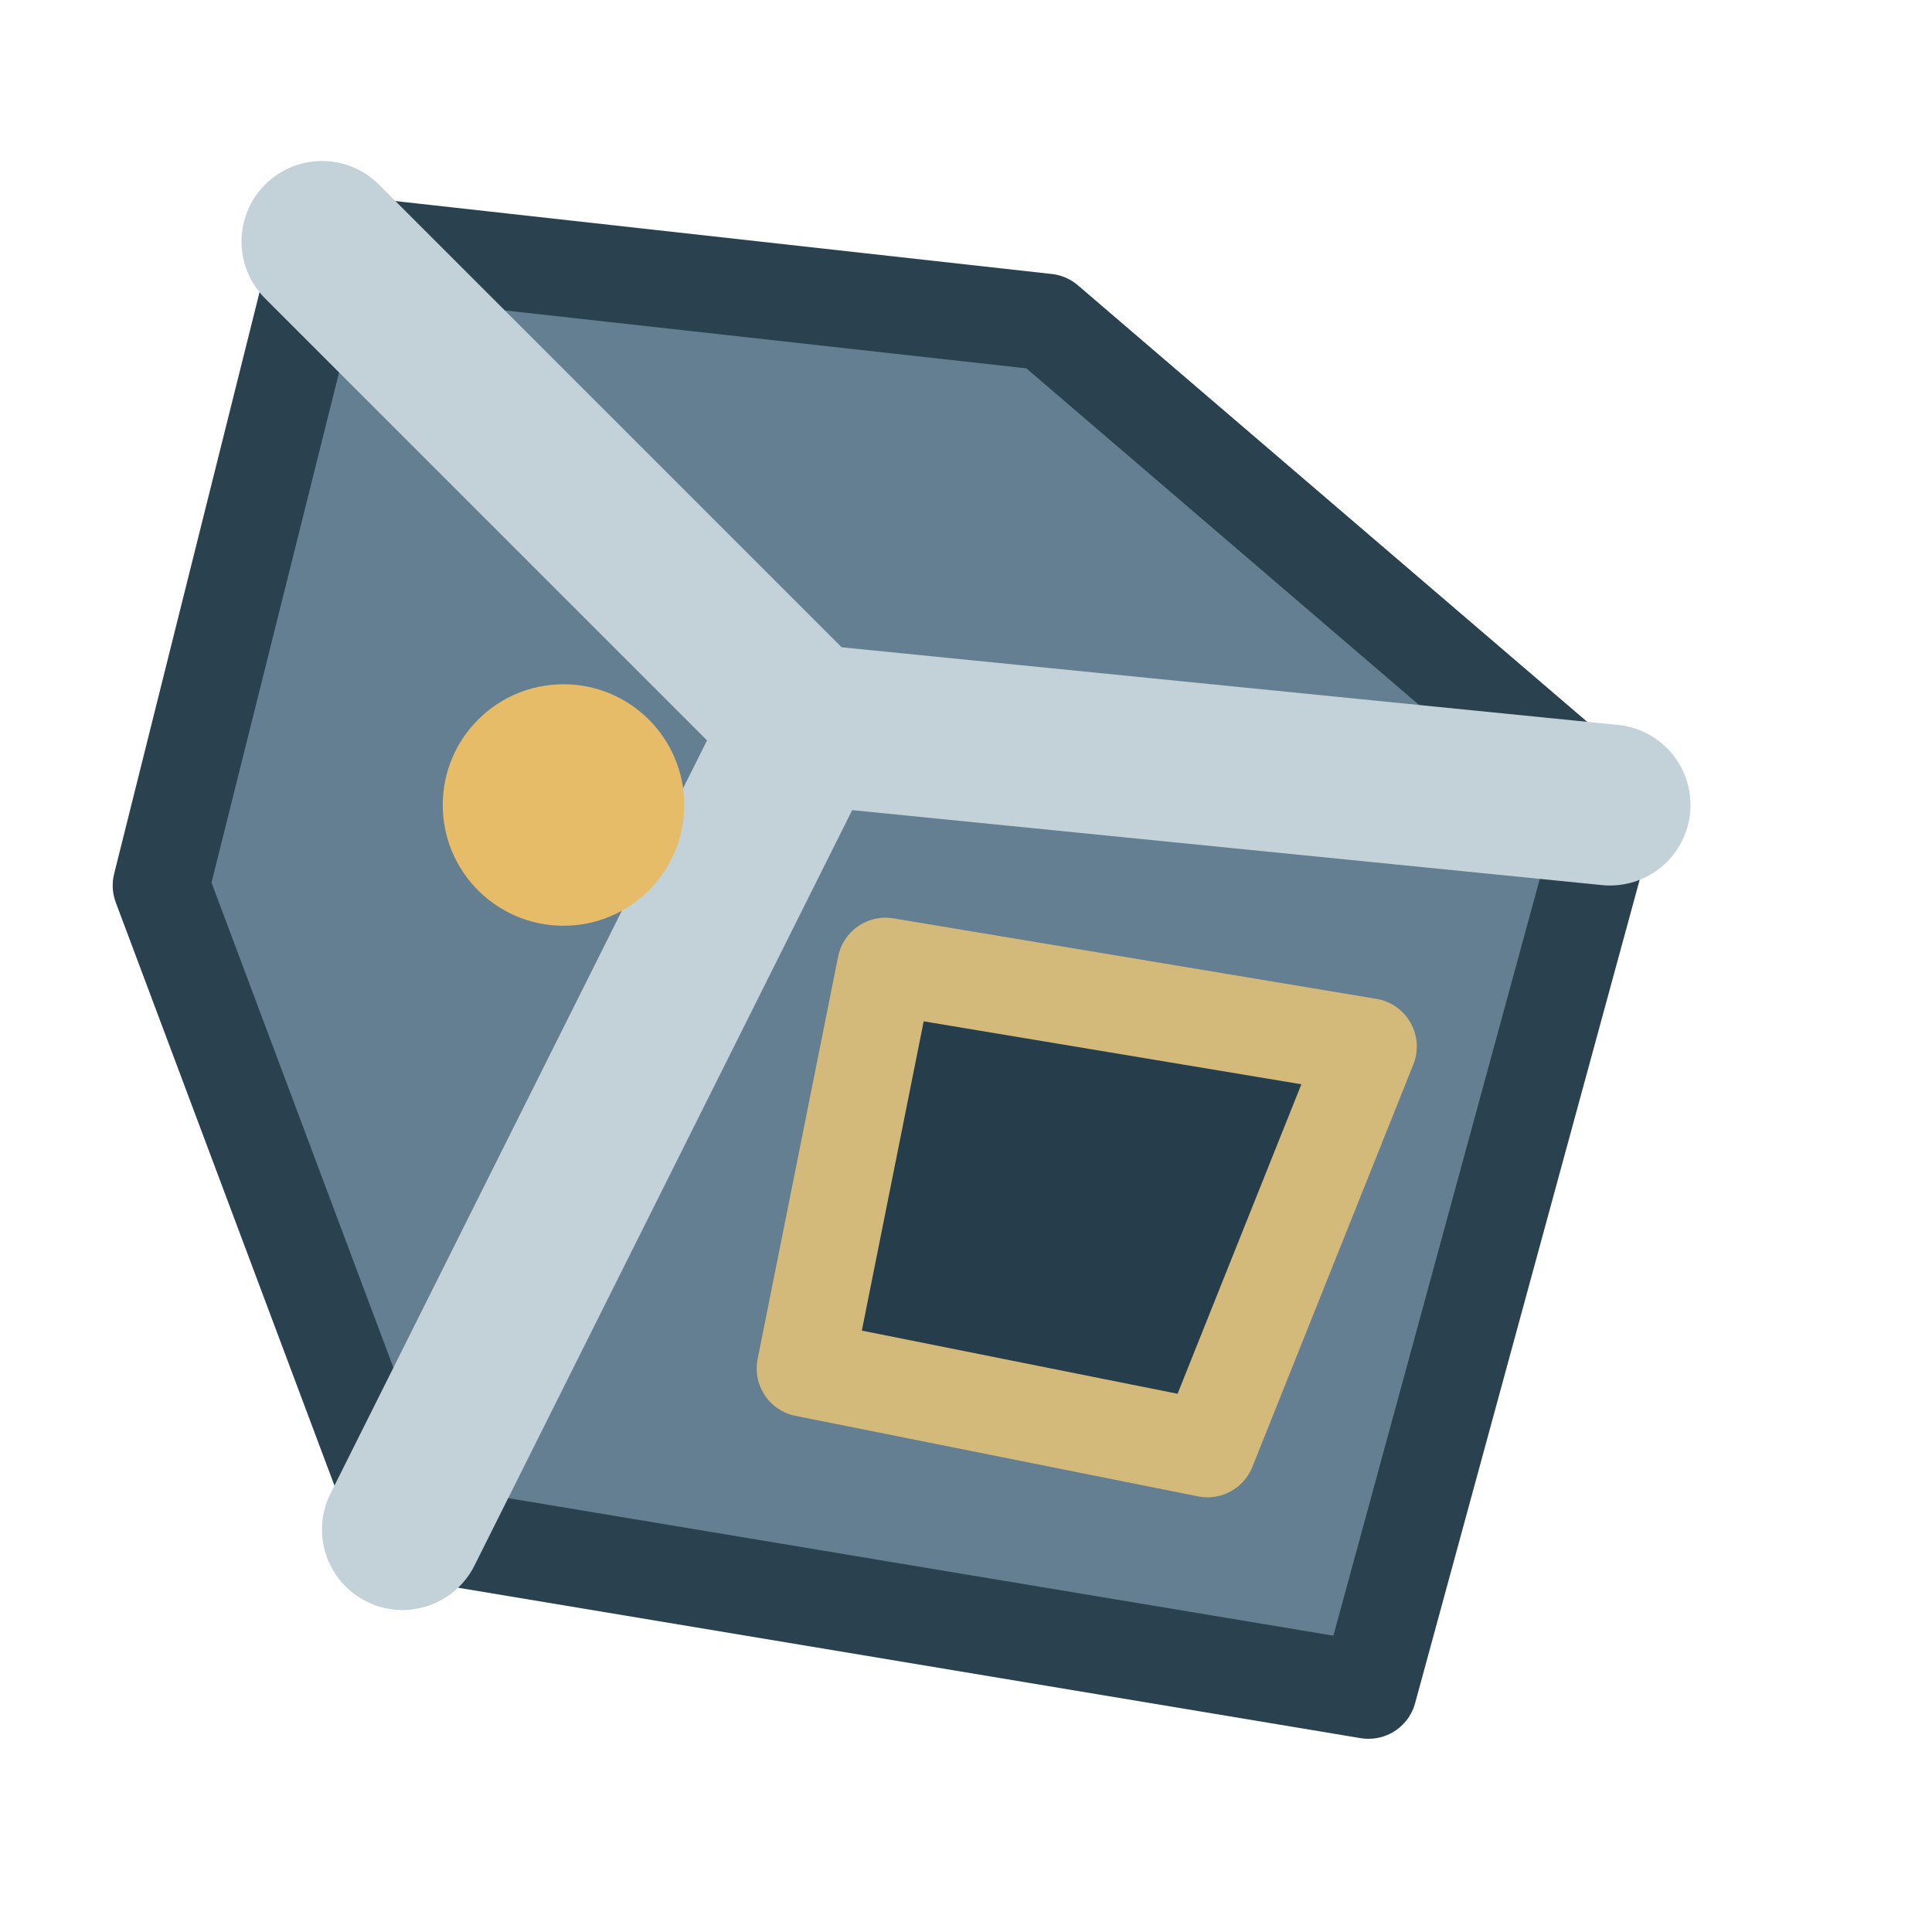
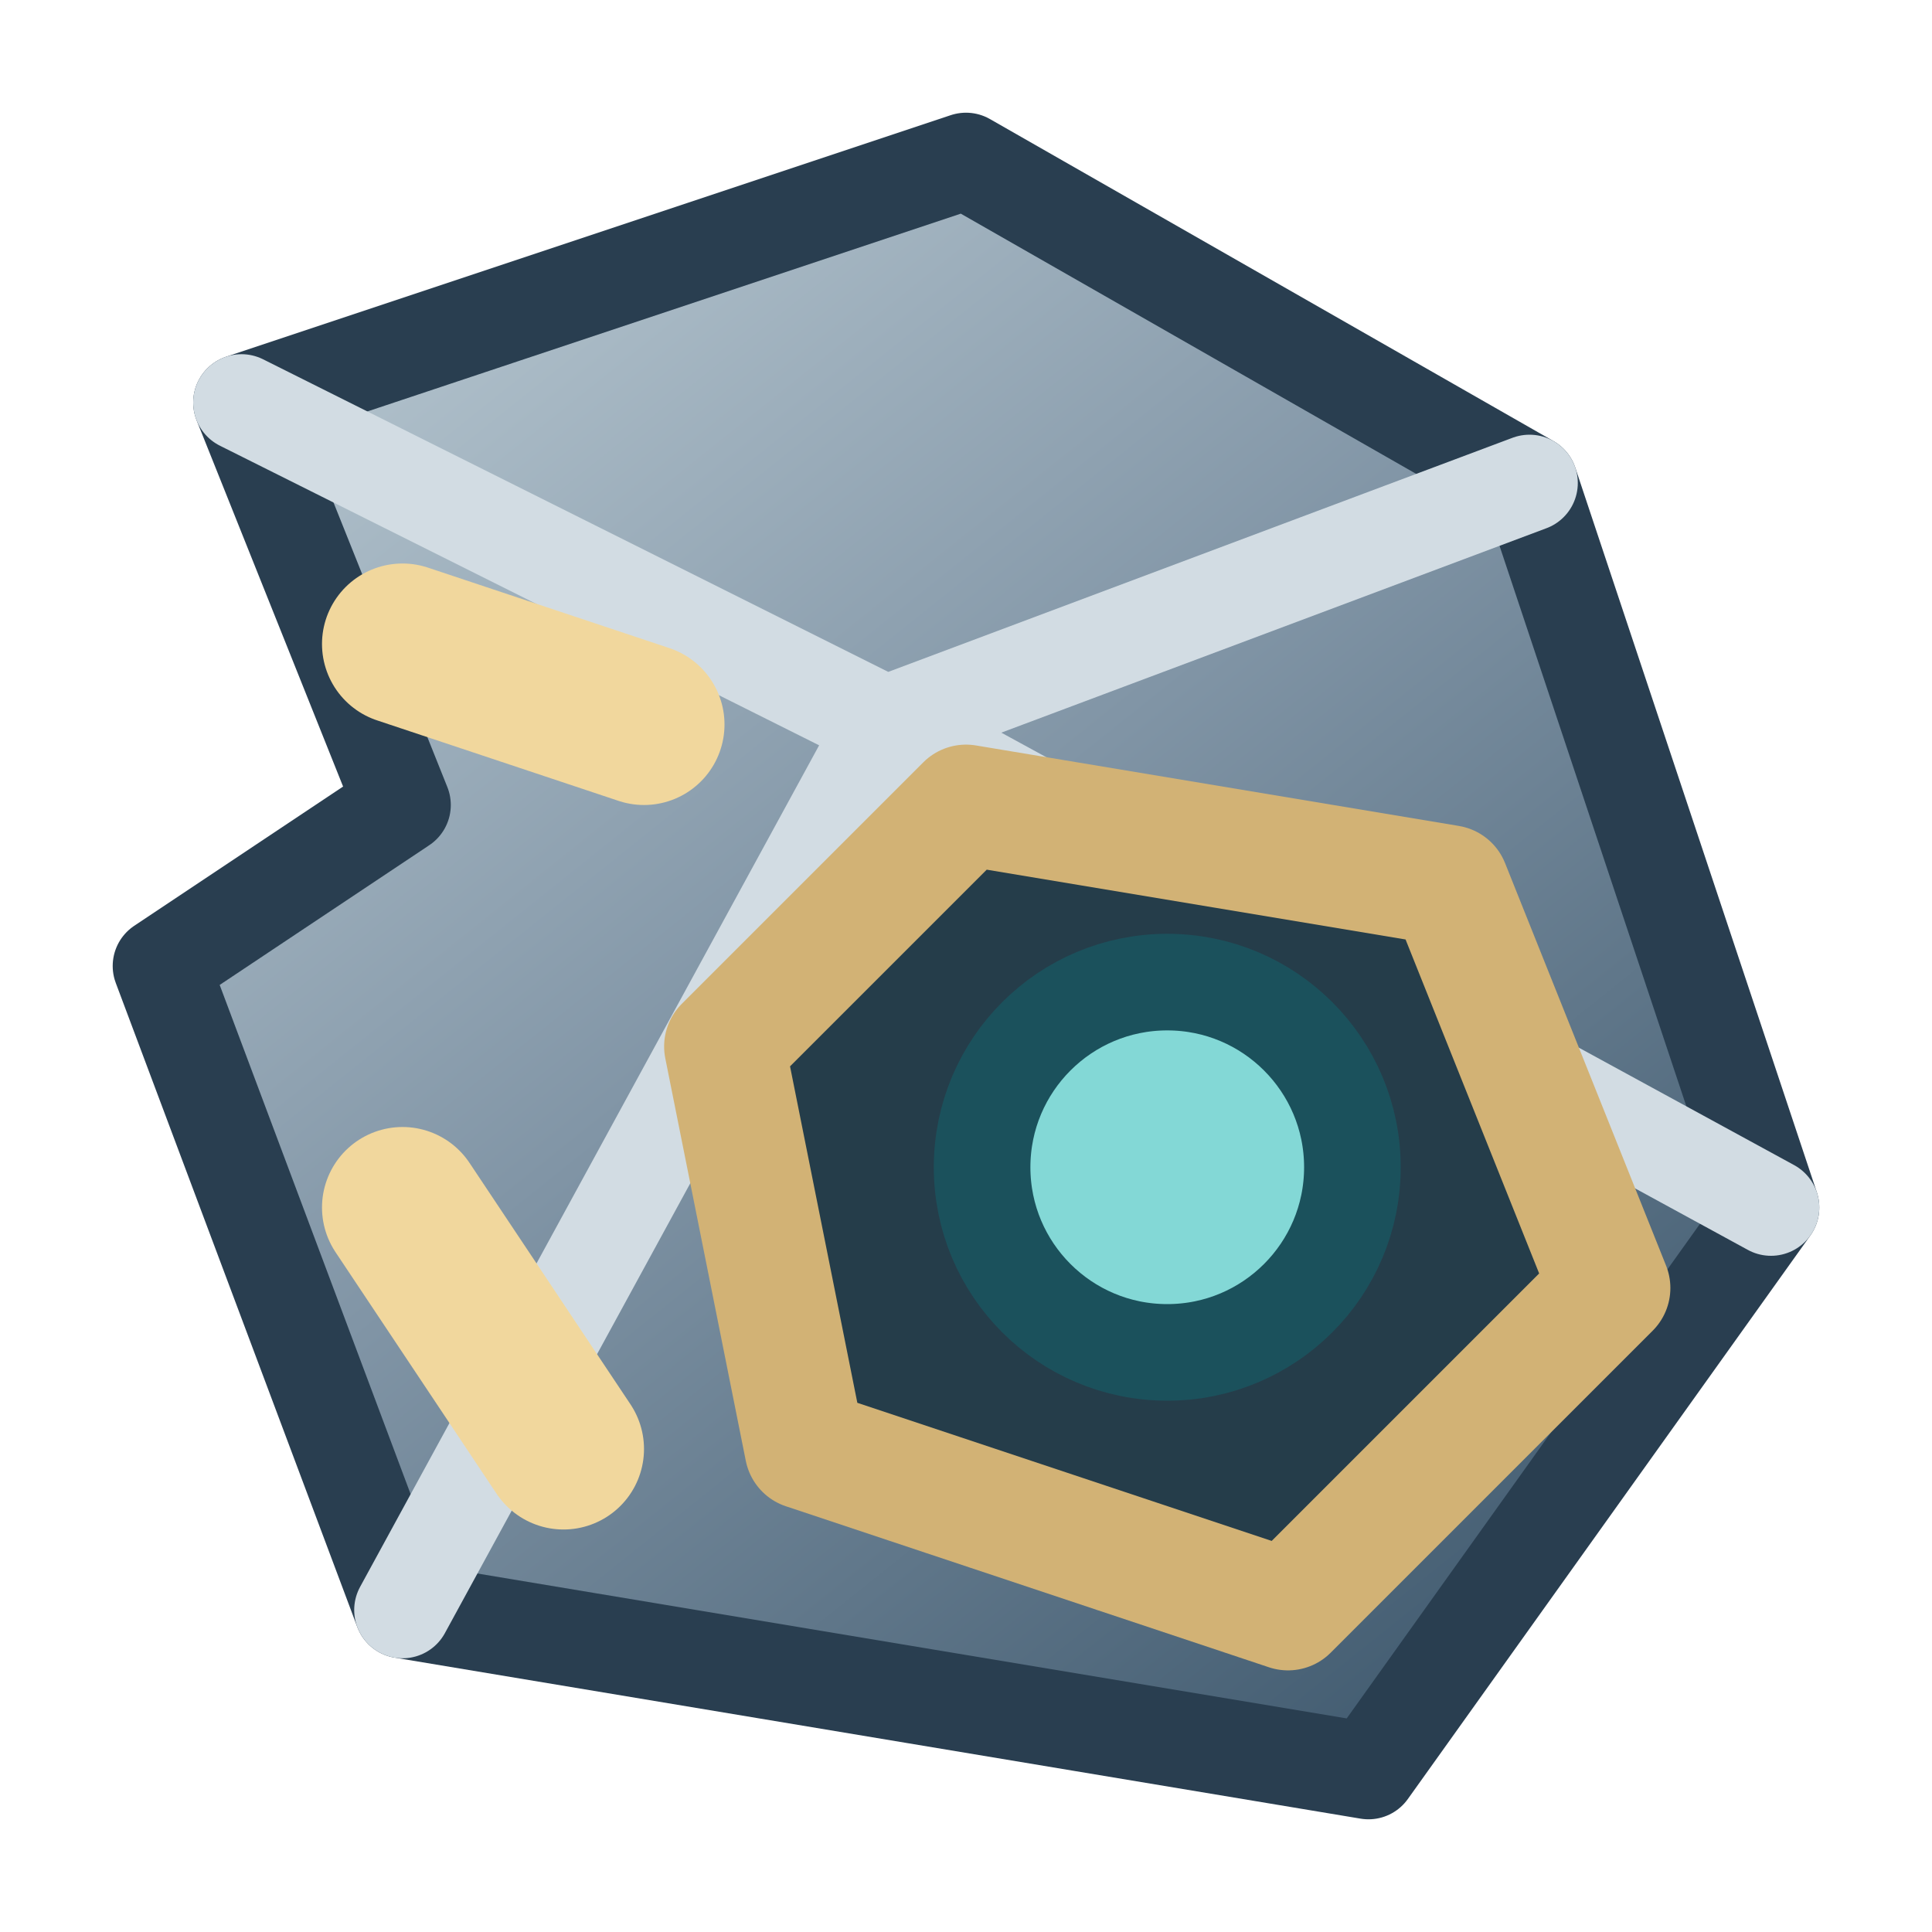
<svg xmlns="http://www.w3.org/2000/svg" viewBox="0 0 24 24" width="96" height="96">
-   <g stroke-width="1.2" stroke-linejoin="round" stroke-linecap="round">
-     <path d="m4 3 9 1 7 6-3 11-12-2L2 11Z" fill="#657f92" stroke="#2a414f" />
-     <path d="m4 3 6 6 10 1M10 9 5 19" fill="none" stroke="#c3d2d8" stroke-width="2" />
-     <path d="m11 12 6 1-2 5-5-1Z" fill="#263d4b" stroke="#d3ba7a" />
-     <circle cx="7" cy="10" r="1.5" fill="#e6bc69" />
+   <defs>
+     <linearGradient id="plate" x1="0" y1="0" x2=".8" y2="1">
+       <stop stop-color="#c2d1d9" />
+       <stop offset=".5" stop-color="#8195a6" />
+       <stop offset="1" stop-color="#3e586d" />
+     </linearGradient>
+   </defs>
+   <g stroke="#293e50" stroke-width="1.2" stroke-linejoin="round" stroke-linecap="round">
+     <path d="m3 5 9-3 7 4 3 9-5 7-12-2-3-8 3-2Z" fill="url(#plate)" />
+     <path d="m3 5 8 4 8-3m-8 3-6 11m6-11 11 6" fill="none" stroke="#d2dce3" />
+     <path d="m12 10 6 1 2 5-4 4-6-2-1-5Z" fill="#253d4a" stroke="#d2b275" stroke-width="1.5" />
+     <circle cx="14.5" cy="14.5" r="2.3" fill="#83d8d6" stroke="#1b515c" />
+     <path d="m5 8 3 1m-3 6 2 3" stroke="#f1d79d" stroke-width="2" />
  </g>
</svg>
